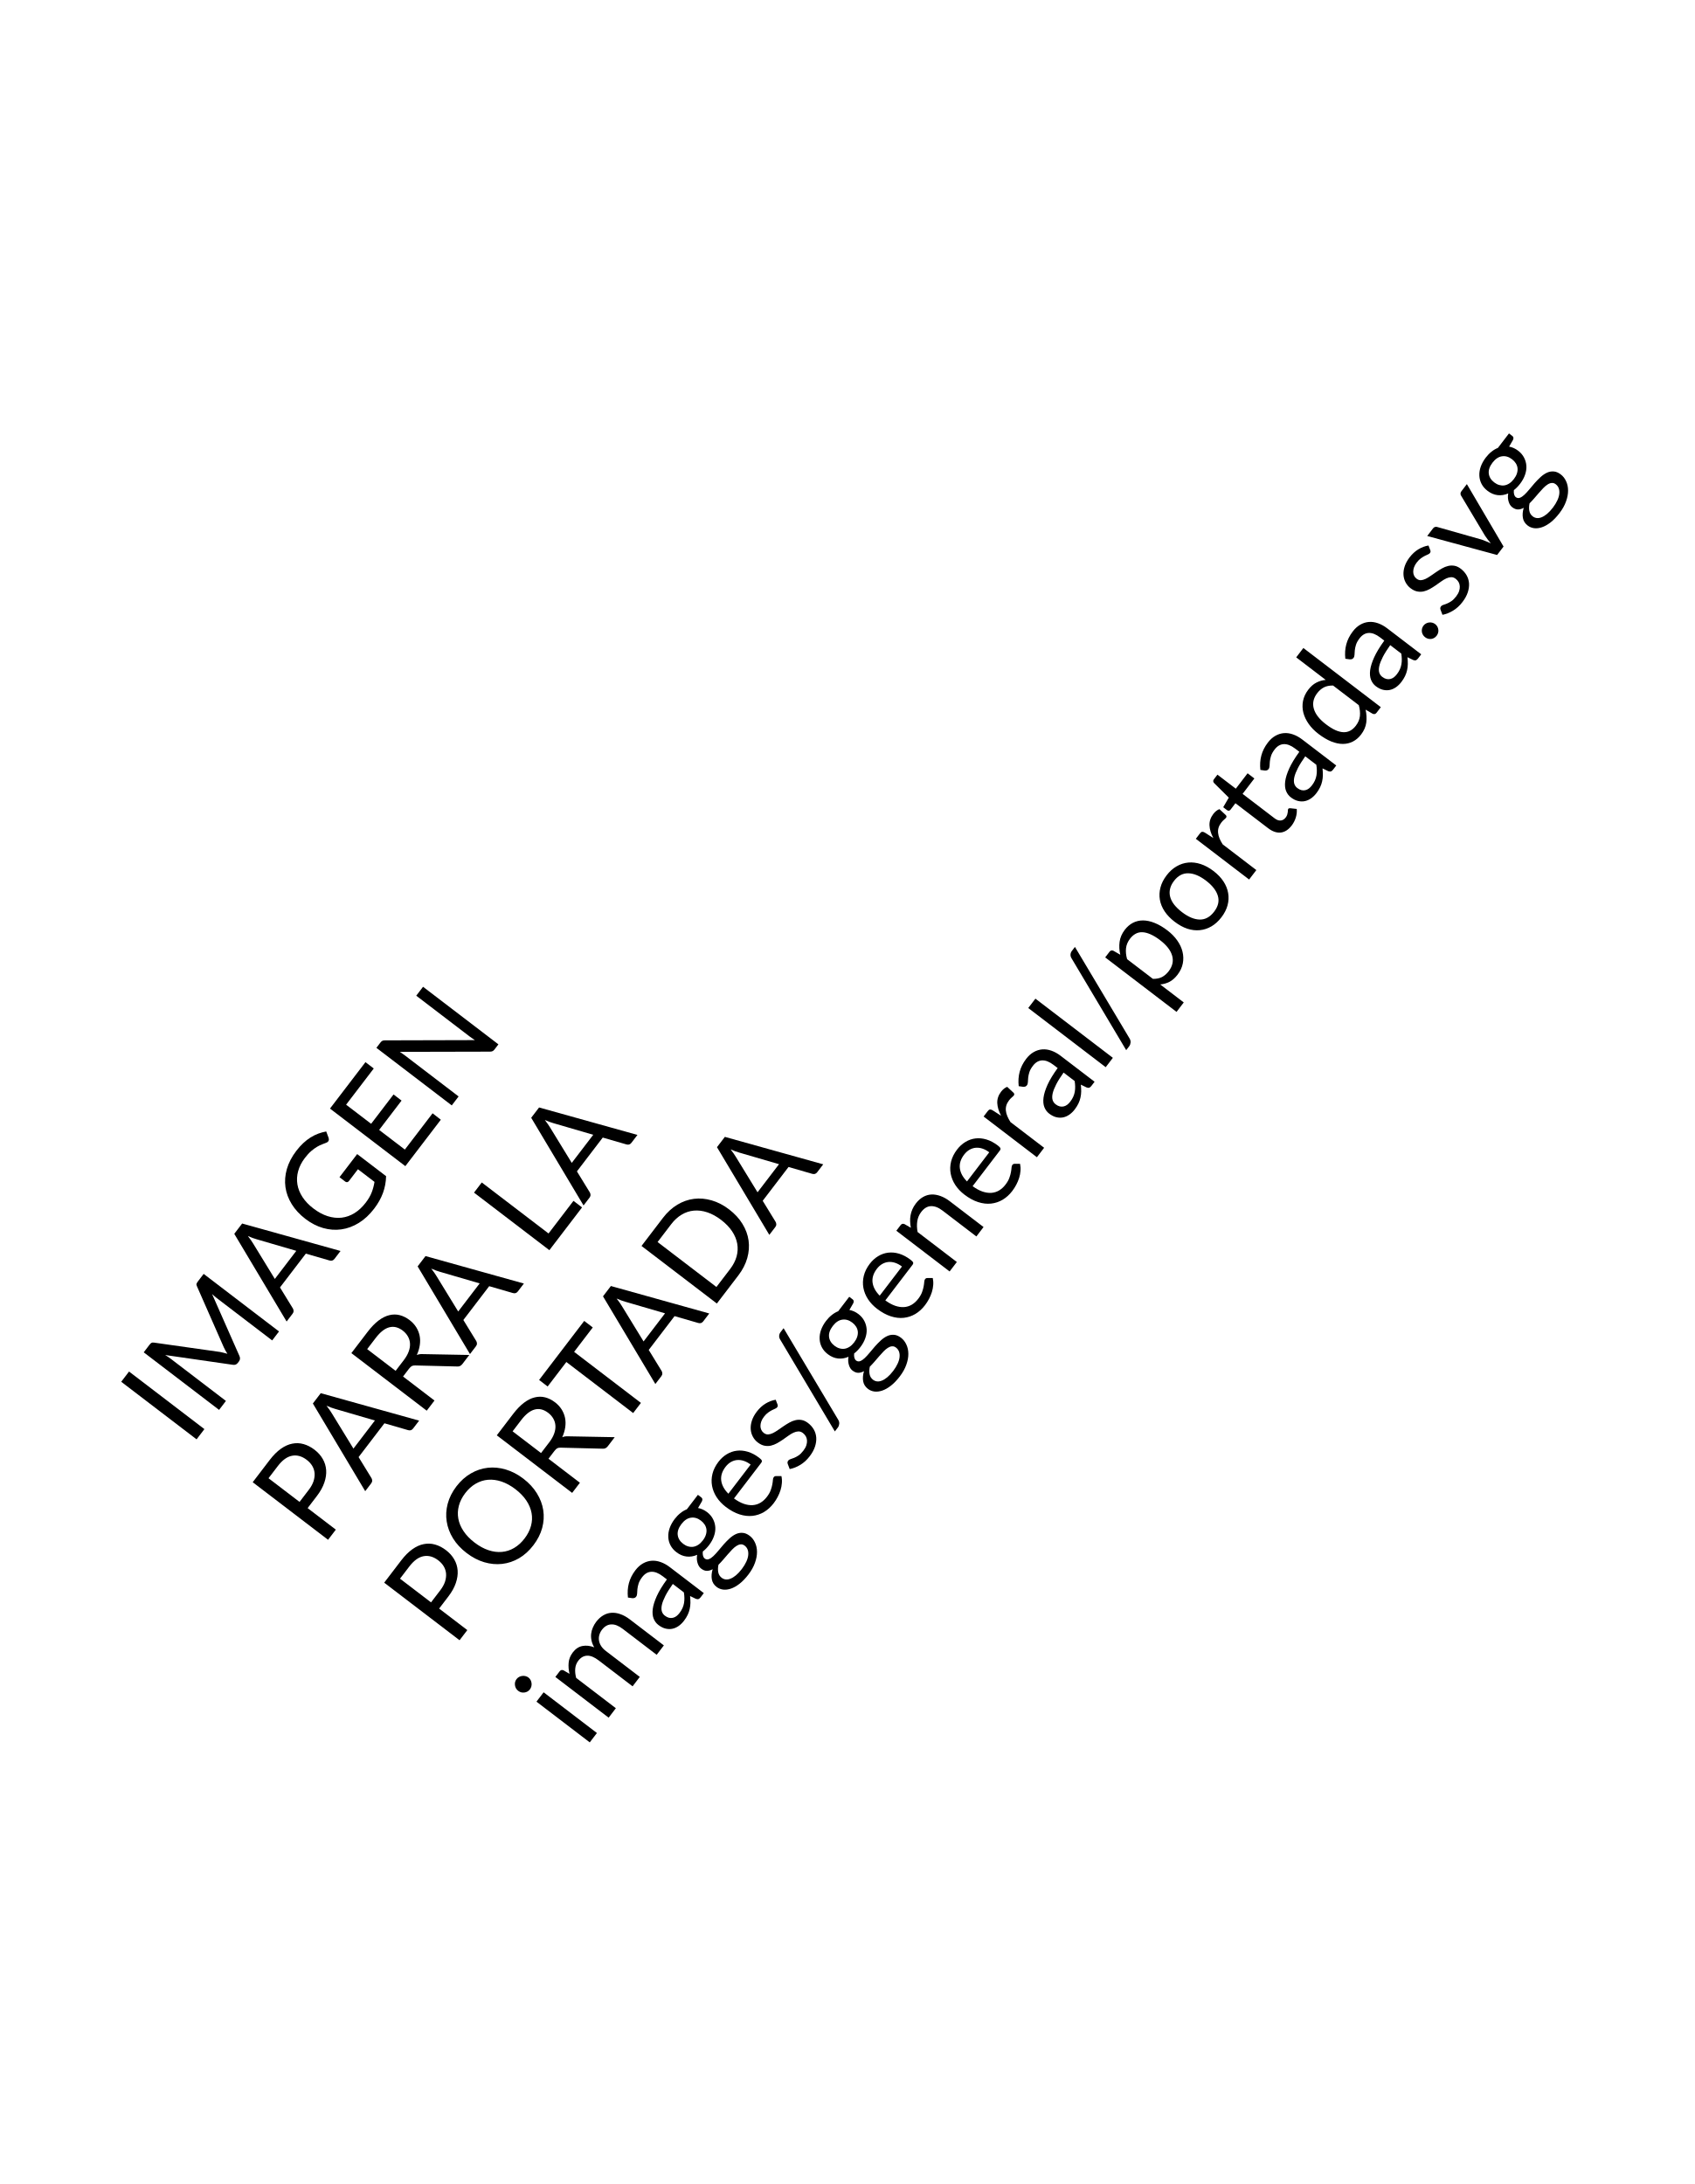
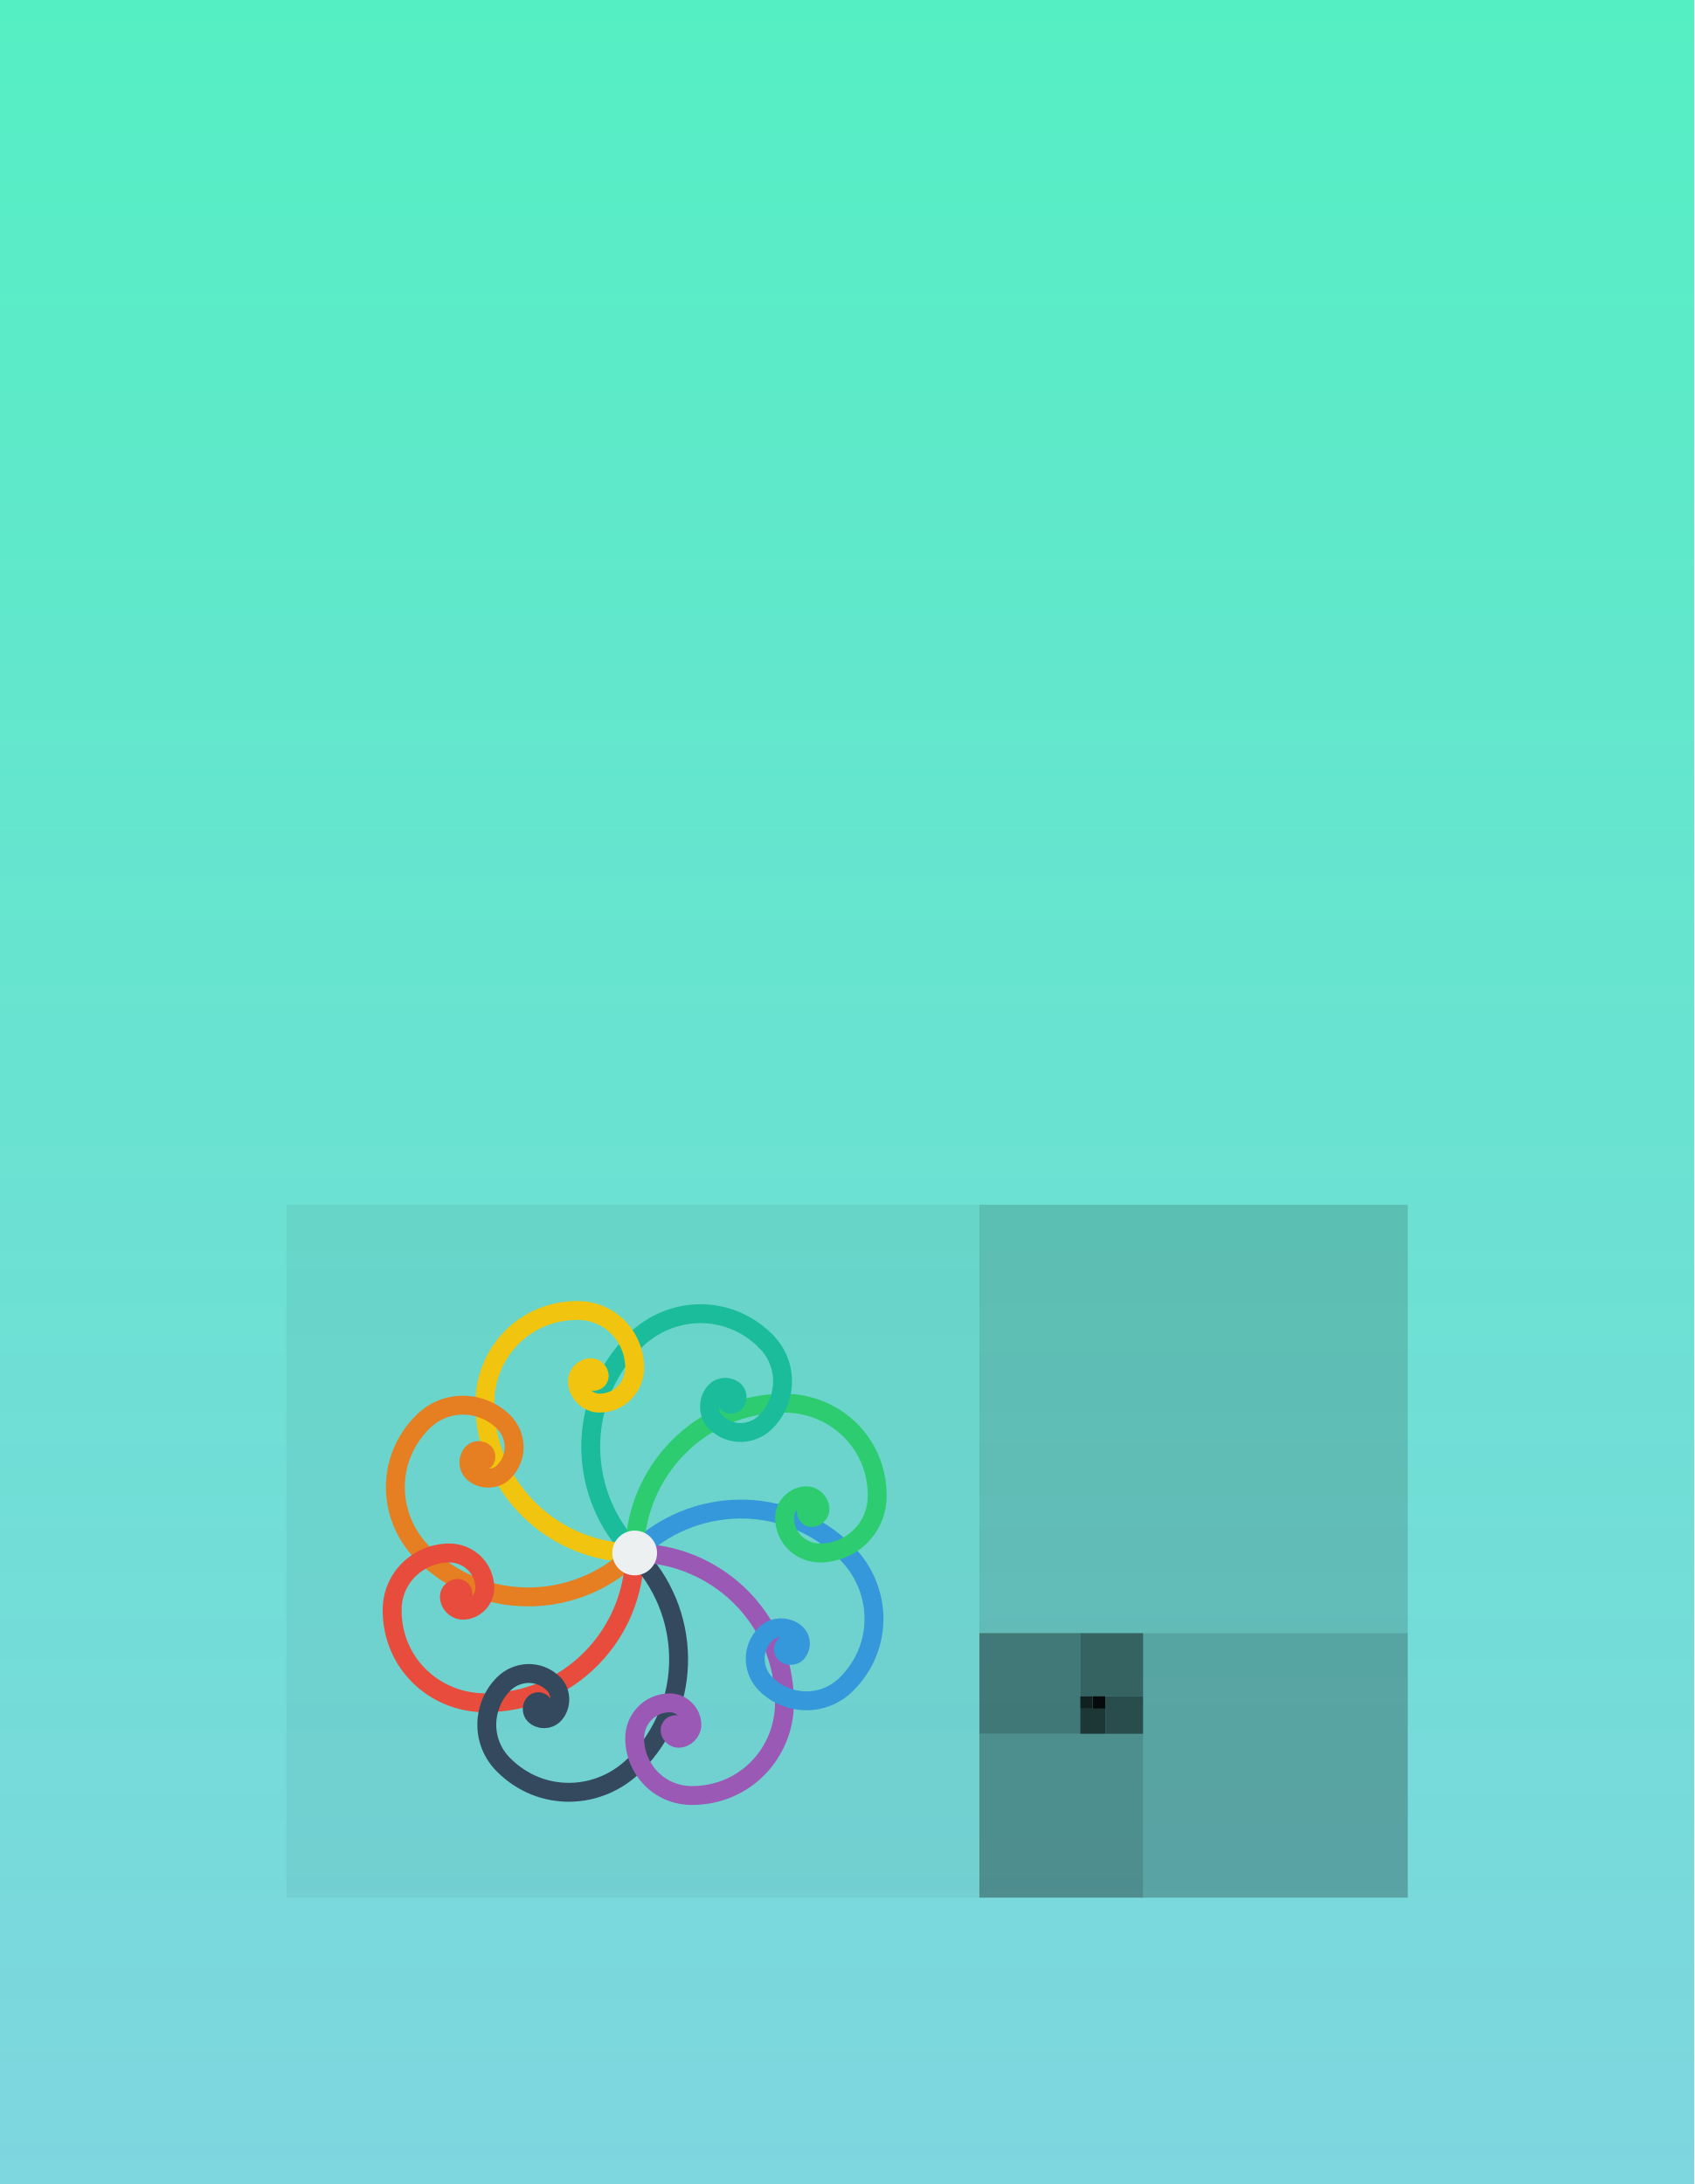
- <svg xmlns="http://www.w3.org/2000/svg" width="512" height="660" version="1.1" viewBox="0 0 512 660">
-   <text transform="rotate(-52.618)" x="-313.217" y="311.279" fill="#000000" font-family="lato" font-size="40px" letter-spacing="0px" word-spacing="0px" style="line-height:1.25" xml:space="preserve">
-     <tspan x="-313.217" y="311.279">IMAGEN</tspan>
-     <tspan x="-313.217" y="361.279">PARA LA</tspan>
-     <tspan x="-313.217" y="411.279">PORTADA</tspan>
-     <tspan x="-313.217" y="461.279">images/general/portada.svg</tspan>
-   </text>
+ <svg xmlns="http://www.w3.org/2000/svg" xmlns:xlink="http://www.w3.org/1999/xlink" width="757" height="976">
+   <defs>
+     <linearGradient id="a">
+       <stop offset="0" stop-color="#55efc4" />
+       <stop offset="1" stop-color="#7ed6df" />
+     </linearGradient>
+     <linearGradient xlink:href="#a" id="b" x1="-65.967" y1="-1740.589" x2="-65.967" y2="-764.589" gradientUnits="userSpaceOnUse" />
+   </defs>
+   <path fill="url(#b)" d="M-65.967-1740.589h757v976h-757z" transform="translate(65.967 1740.59)" />
+   <g transform="matrix(5.62987 0 0 5.62987 -3210.54 -6313.16)">
+     <path fill-opacity=".05" d="M593 1217h55v55h-55z" />
+     <path fill-opacity=".15" d="M648 1217h34v34h-34z" />
+     <path fill-opacity=".25" d="M661 1251h21v21h-21z" />
+     <path fill-opacity=".35" d="M648 1259h13v13h-13z" />
+     <path fill-opacity=".45" d="M648 1251h8v8h-8z" />
+     <path fill-opacity=".55" d="M656 1251h5v5h-5z" />
+     <path fill-opacity=".65" d="M658 1256h3v3h-3z" />
+     <path fill-opacity=".75" d="M656 1257h2v2h-2z" />
+     <path fill-opacity=".85" d="M656 1256h1v1h-1z" />
+     <path fill="#010000" fill-opacity=".95" d="M657 1256h1v1h-1z" />
+     <g fill="none" stroke-width="1.5" stroke-linecap="round">
+       <path d="M620.64 1244.641c-4.51-4.51-4.788-12.038.005-16.82 2.802-2.792 7.396-3.004 10.398 0" stroke="#1abc9c" />
+       <path d="M620.64 1244.641c-6.378 0-11.897-5.126-11.89-11.896.007-3.956 3.106-7.354 7.35-7.354 2.63 0 4.54 2.138 4.54 4.542 0 1.47-1.14 2.812-2.81 2.812-.915 0-1.73-.824-1.73-1.73 0-.592.5-1.082 1.082-1.082.342 0 .648.334.648.649a.443.443 0 01-.432.433c-.102 0-.216-.115-.216-.217 0-.136.096-.216.216-.216" stroke="#f1c40f" />
+       <path d="M620.64 1244.641c-4.51 4.51-12.037 4.788-16.82 0-2.79-2.804-3.003-7.396-.001-10.398 1.86-1.86 4.722-1.698 6.422 0 1.04 1.04 1.181 2.796.001 3.976-.647.647-1.806.64-2.447 0a1.095 1.095 0 010-1.53c.242-.242.695-.222.918 0 .16.16.166.446 0 .612-.072.072-.234.072-.306 0-.096-.097-.085-.22 0-.306" stroke="#e67e22" />
+       <path d="M620.64 1244.641c0 6.379-5.125 11.898-11.895 11.89-3.956-.01-7.354-3.105-7.354-7.35 0-2.63 2.138-4.54 4.542-4.54 1.47 0 2.812 1.141 2.812 2.81 0 .916-.824 1.73-1.73 1.73a1.095 1.095 0 01-1.082-1.08c0-.343.334-.65.649-.65.226 0 .432.197.432.433 0 .102-.114.216-.216.216-.136 0-.216-.096-.216-.216" stroke="#e74c3c" />
+       <path d="M620.641 1244.643c4.511 4.511 4.789 12.038-.004 16.82-2.802 2.792-7.396 3.004-10.397 0-1.86-1.86-1.699-4.722 0-6.422 1.04-1.04 2.796-1.181 3.976-.001.647.647.64 1.806 0 2.447a1.095 1.095 0 01-1.53 0c-.241-.242-.222-.695 0-.918a.443.443 0 01.612 0c.072.073.072.234 0 .306-.096.096-.22.085-.305 0" stroke="#34495e" />
+       <path d="M620.64 1244.641c6.38 0 11.898 5.126 11.892 11.896-.007 3.956-3.106 7.354-7.351 7.354-2.63 0-4.54-2.138-4.54-4.542 0-1.47 1.141-2.812 2.81-2.812.915 0 1.73.824 1.73 1.73 0 .592-.499 1.082-1.081 1.082-.342 0-.649-.334-.649-.65 0-.226.197-.432.433-.432.102 0 .216.115.216.217 0 .136-.096.216-.216.216" stroke="#9b59b6" />
+       <path d="M620.641 1244.643c4.51-4.51 12.038-4.788 16.82 0 2.79 2.805 3.004 7.397.002 10.398-1.86 1.86-4.722 1.699-6.422 0-1.04-1.04-1.181-2.795-.001-3.975.647-.648 1.806-.64 2.446 0a1.095 1.095 0 010 1.53c-.241.241-.694.222-.917-.001a.443.443 0 010-.612c.072-.073.234-.073.306 0 .096.096.085.221 0 .306" stroke="#3498db" />
+       <path d="M620.64 1244.641c0-6.38 5.127-11.898 11.897-11.89 3.956.01 7.354 3.105 7.354 7.35 0 2.63-2.138 4.54-4.542 4.54-1.47 0-2.812-1.141-2.812-2.81 0-.916.824-1.73 1.73-1.73.592 0 1.082.499 1.082 1.08 0 .343-.334.65-.65.65a.443.443 0 01-.432-.433c0-.102.114-.216.216-.216.136 0 .217.096.217.216" stroke="#2ecc71" />
+       <path d="M631.043 1227.821c1.859 1.86 1.698 4.722-.001 6.422-1.04 1.04-2.796 1.182-3.976.001-.647-.647-.64-1.805 0-2.446a1.095 1.095 0 011.53 0c.241.241.222.694 0 .917a.443.443 0 01-.612 0c-.072-.073-.072-.234 0-.306.096-.096.22-.085.306 0" stroke="#1abc9c" />
+     </g>
+     <circle cx="620.641" cy="1244.641" r="1.776" fill="#ecf0f1" />
+   </g>
</svg>
